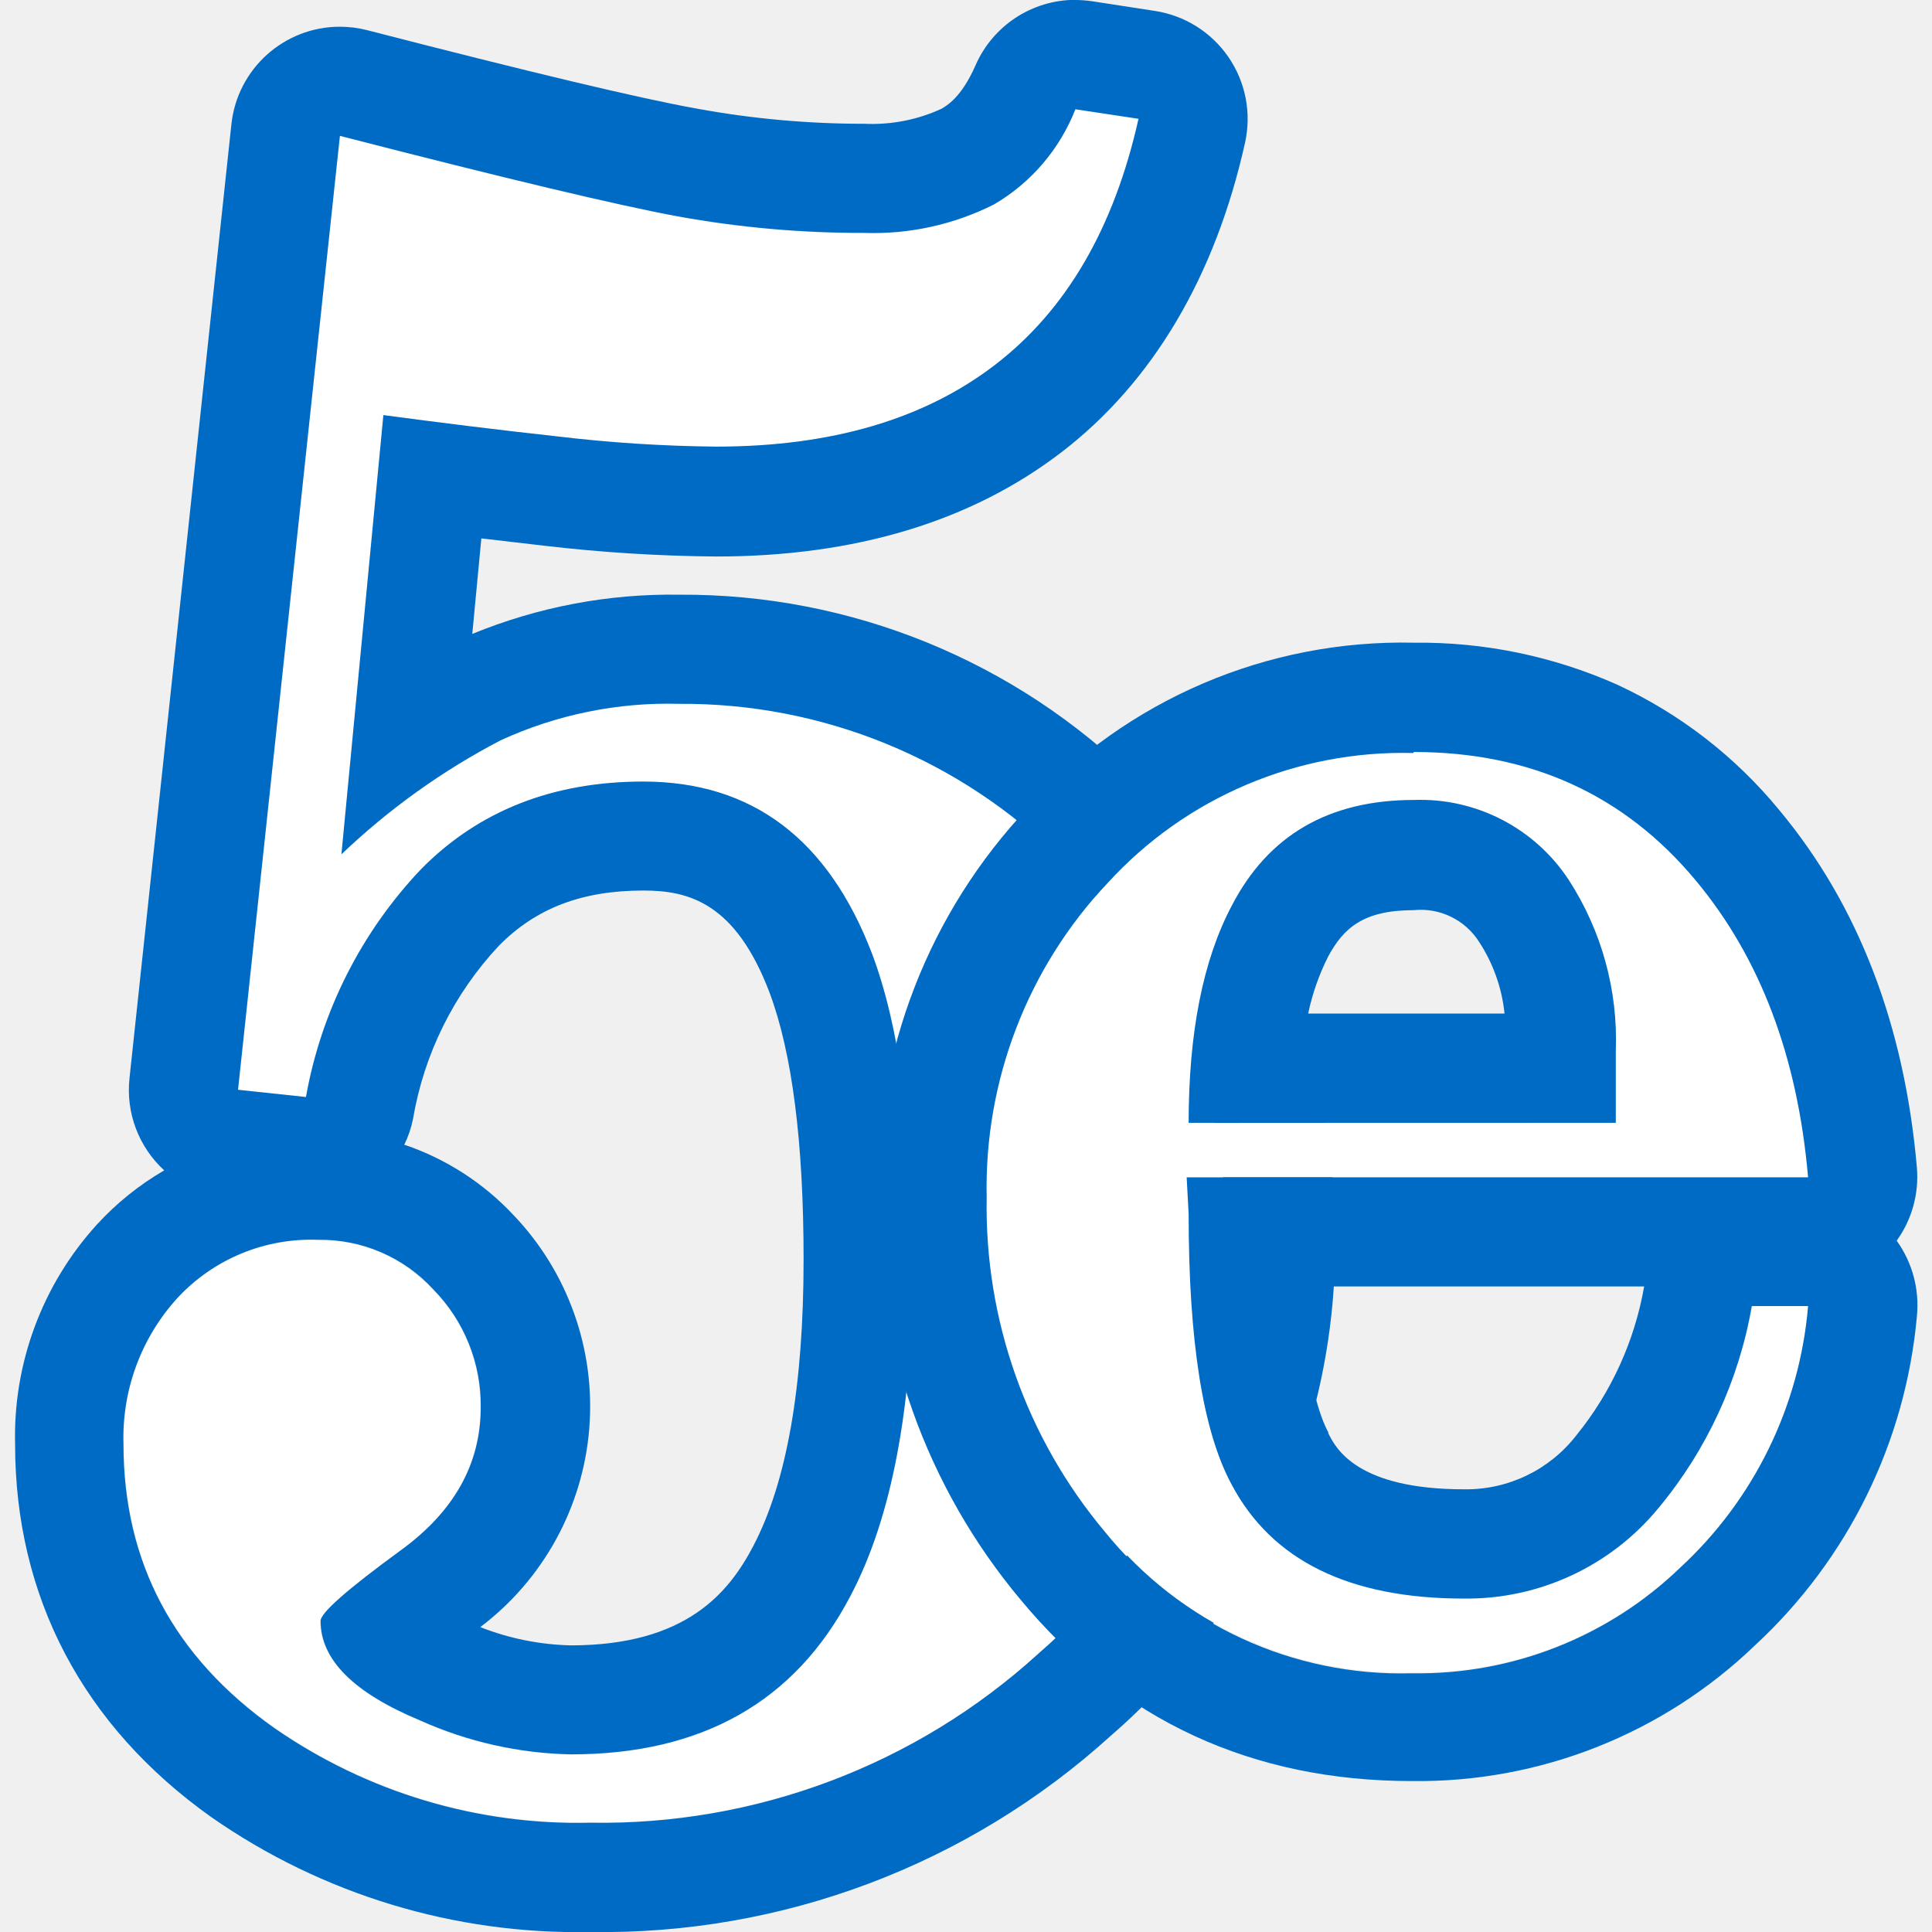
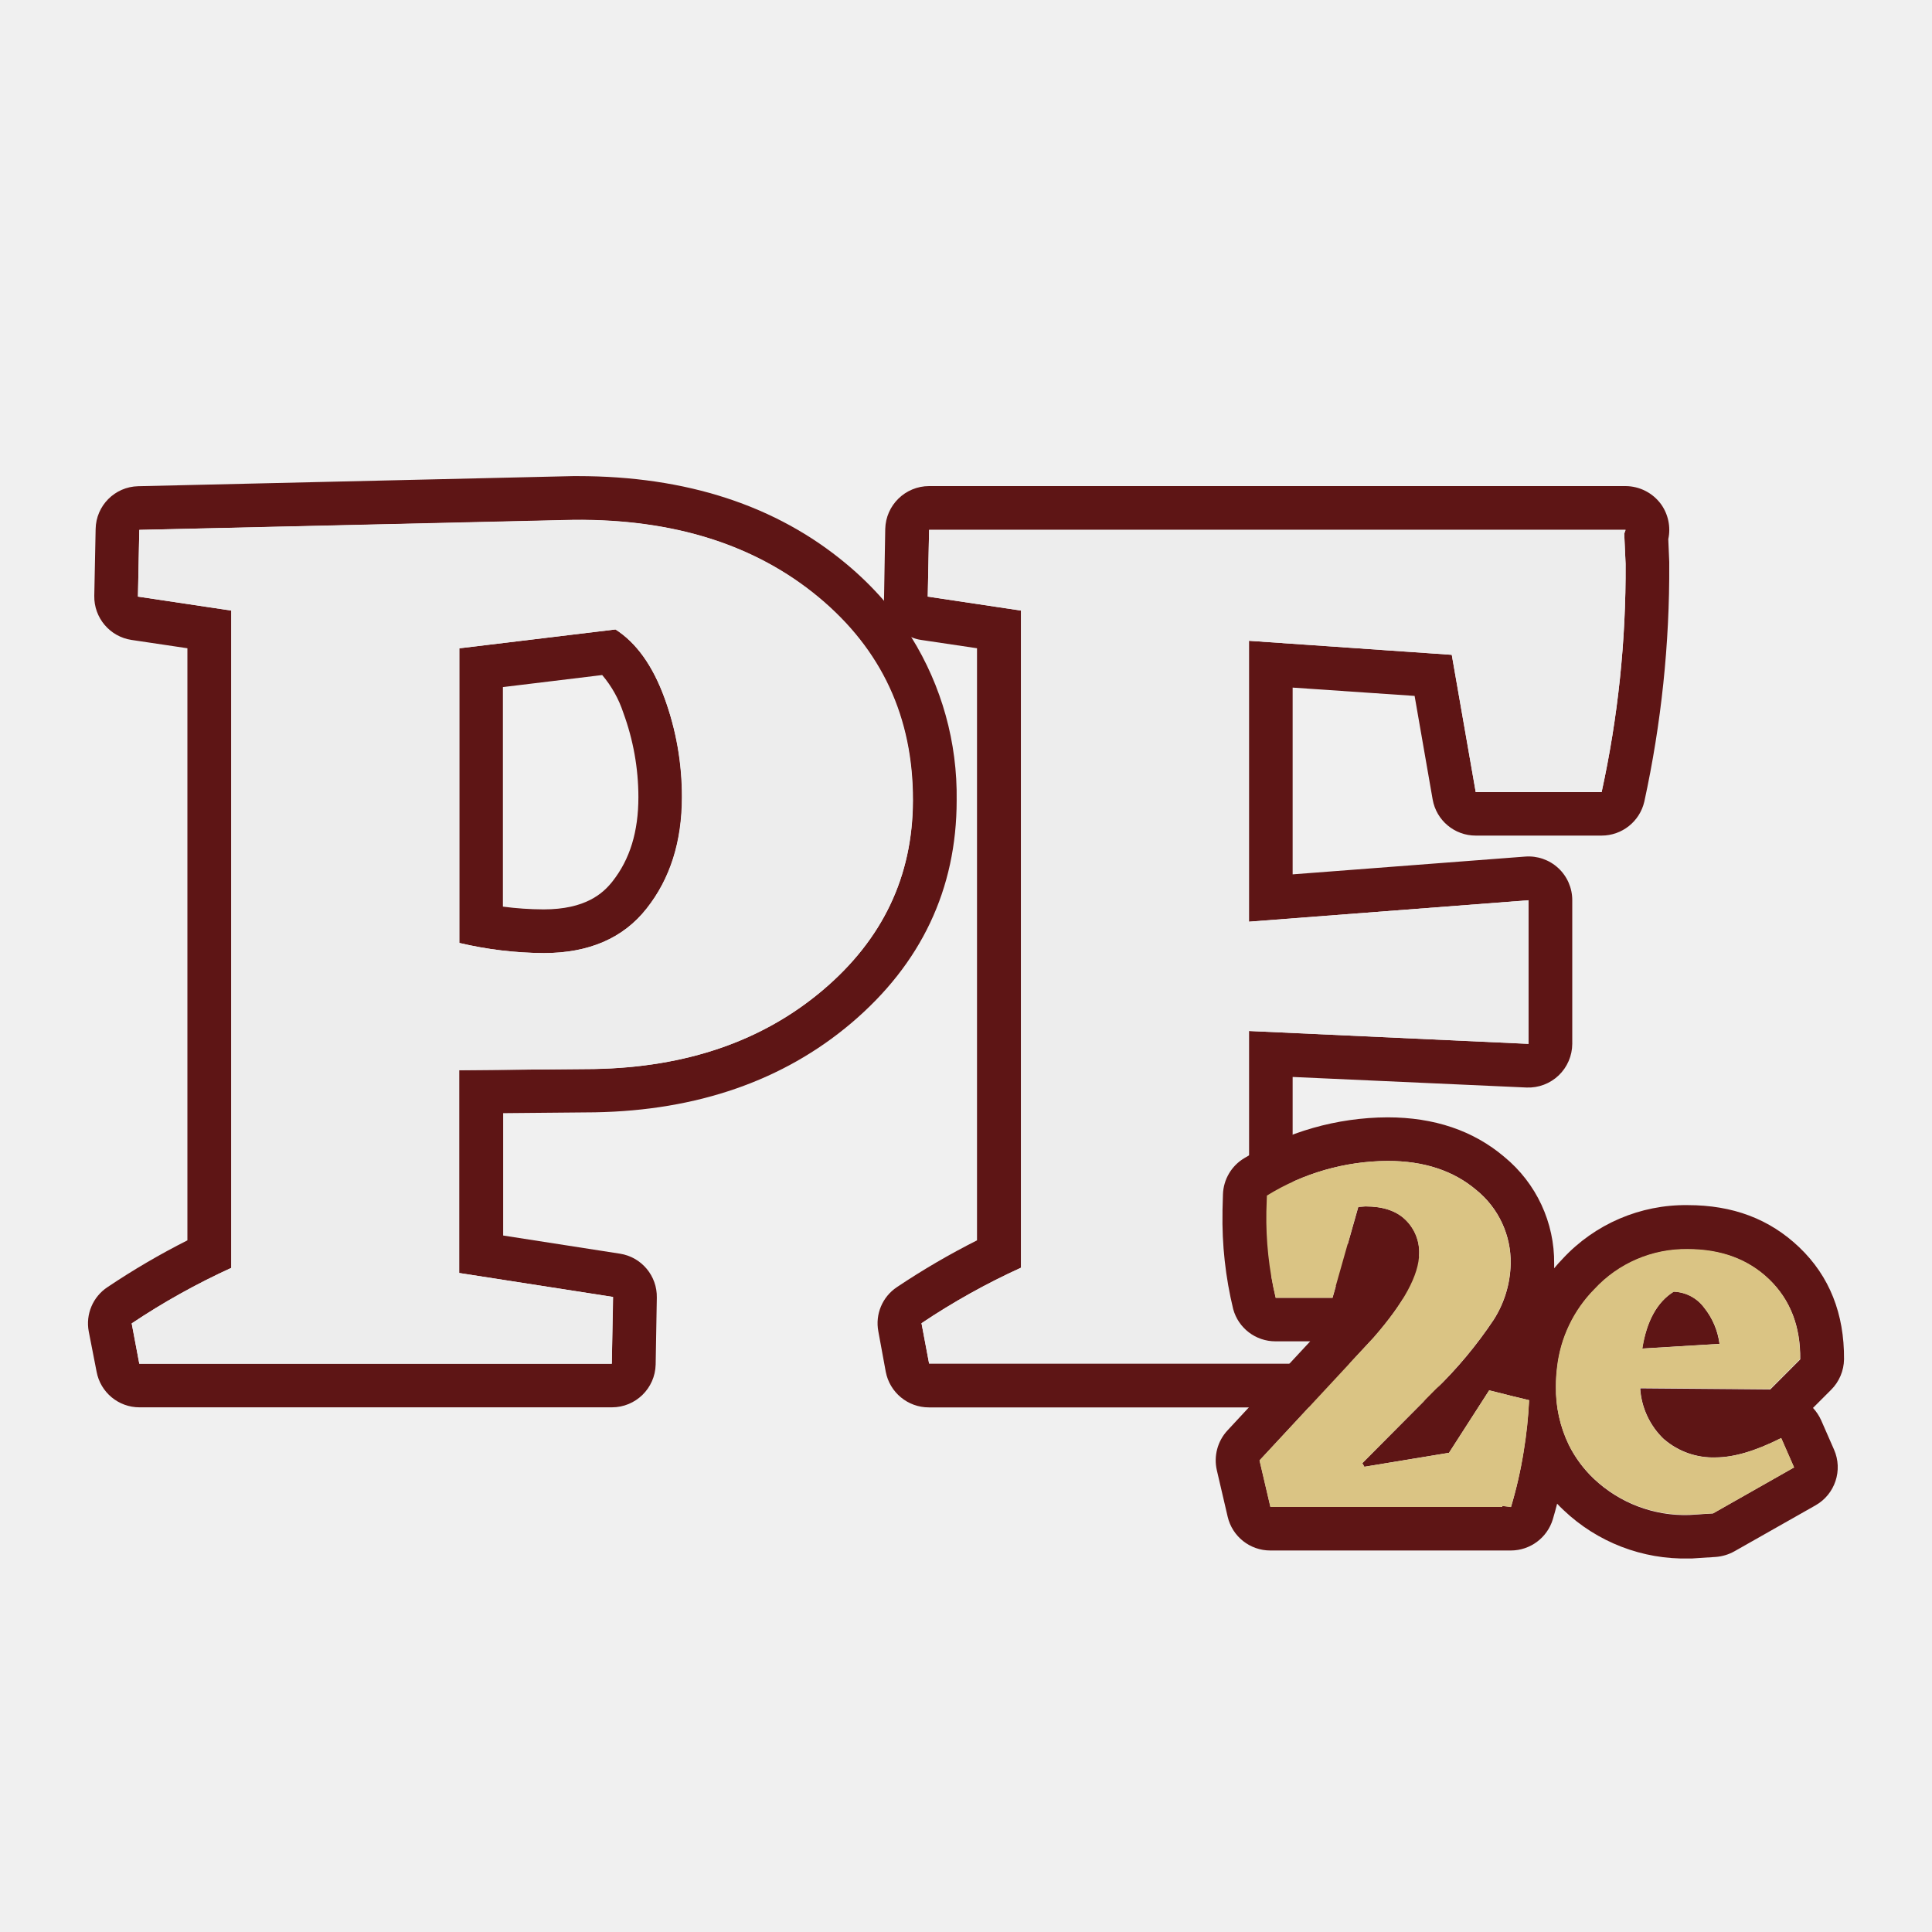
- <svg xmlns="http://www.w3.org/2000/svg" viewBox="0 0 128 128">
+ <svg xmlns="http://www.w3.org/2000/svg" id="Слой_2" data-name="Слой 2" viewBox="0 0 300 300">
  <defs>
-     <style>.b7b679e6-ada4-4402-bdd2-d1b005a1536e{fill:none;}.a4896c5b-92b1-4ea7-9c97-9102875be579{fill:#fff;}.e1d7225d-187f-4ddd-b945-099d3499f195{fill:#006bc4;}</style>
+     <style>.cls-1{fill:#5e1515;}.cls-2{fill:#ededed;}.cls-3{fill:#dac484;}</style>
  </defs>
-   <g id="be500154-a894-4e84-ae56-73817aeecc3d" data-name="Layer 2">
-     <g id="af849f92-0daa-4adb-aa72-60933fc8c170" data-name="favicon- lighter">
-       <rect class="b7b679e6-ada4-4402-bdd2-d1b005a1536e" width="128" height="128" />
-       <g id="b0c362e5-aa47-42ee-a6c1-79a930aaa54b" data-name="5">
-         <path class="a4896c5b-92b1-4ea7-9c97-9102875be579" d="M20.27,72.68a29.45,29.45,0,0,1,7.64-15.11q5.72-5.79,14.72-5.79,10.77,0,15.11,11.42,2.73,7.23,2.73,20.26,0,14.48-4.18,22.35-5.46,10.45-18.49,10.45a25.63,25.63,0,0,1-10-2.25q-6.6-2.73-6.59-6.59c0-.54,1.77-2.09,5.3-4.67s5.31-5.73,5.31-9.48a10.94,10.94,0,0,0-3.13-7.8,10.14,10.14,0,0,0-7.64-3.3A12.07,12.07,0,0,0,11.75,86a13.73,13.73,0,0,0-3.54,9.65q0,11.75,10,18.81a35.23,35.23,0,0,0,20.91,6.27,43,43,0,0,0,29.67-11.17,36,36,0,0,0,12.46-27.9q0-14.31-10.87-24.68A35.57,35.57,0,0,0,45,46.63a26.58,26.58,0,0,0-11.83,2.42A46.28,46.28,0,0,0,22.62,56.6L25.4,27.5c3.65.49,7.48,1,11.5,1.41a96.37,96.37,0,0,0,10.54.68q11.42,0,18.5-5.43T75.43,7.87l-4.18-.63a12.65,12.65,0,0,1-5.39,6.31,17.76,17.76,0,0,1-8.6,1.89,68.2,68.2,0,0,1-12.38-1.1q-6-1.1-22.36-5.33L15.77,72.2Z" />
-         <path class="e1d7225d-187f-4ddd-b945-099d3499f195" d="M71.25,7.24l4.18.63Q73,18.73,65.94,24.16t-18.5,5.43a96.37,96.37,0,0,1-10.54-.68c-4-.44-7.85-.92-11.5-1.41L22.62,56.6a46.28,46.28,0,0,1,10.54-7.55A26.58,26.58,0,0,1,45,46.63,35.57,35.57,0,0,1,70.35,57Q81.21,67.38,81.22,81.69a36,36,0,0,1-12.46,27.9,43,43,0,0,1-29.67,11.17,35.23,35.23,0,0,1-20.91-6.27q-10-7.06-10-18.81A13.73,13.73,0,0,1,11.75,86a12.07,12.07,0,0,1,9.33-3.86,10.14,10.14,0,0,1,7.64,3.3,10.94,10.94,0,0,1,3.13,7.8q0,5.63-5.31,9.48c-3.53,2.58-5.3,4.13-5.3,4.67q0,3.85,6.59,6.59a25.63,25.63,0,0,0,10,2.25q13,0,18.49-10.45,4.18-7.87,4.18-22.35,0-13-2.73-20.26Q53.41,51.79,42.63,51.78q-9,0-14.72,5.79a29.45,29.45,0,0,0-7.64,15.11l-4.5-.48L22.52,9q16.41,4.23,22.36,5.33a68.2,68.2,0,0,0,12.38,1.1,17.76,17.76,0,0,0,8.6-1.89,12.65,12.65,0,0,0,5.39-6.31m0-7.24a7.23,7.23,0,0,0-6.62,4.34C63.68,6.49,62.71,7,62.39,7.2a11,11,0,0,1-5.13,1,61,61,0,0,1-11.07-1C42.42,6.53,35.07,4.77,24.33,2a7.36,7.36,0,0,0-1.81-.23,7.23,7.23,0,0,0-7.19,6.47L8.58,71.43a7.22,7.22,0,0,0,2.3,6.11,18.91,18.91,0,0,0-4.47,3.6A20.86,20.86,0,0,0,1,95.68c0,10.13,4.5,18.67,13,24.71A42.39,42.39,0,0,0,39.09,128a50.15,50.15,0,0,0,34.5-13A43,43,0,0,0,88.45,81.69c0-11.55-4.41-21.62-13.1-29.92A42.77,42.77,0,0,0,45,39.4,34.65,34.65,0,0,0,31.29,42l.6-6.33,4.21.49a105.28,105.28,0,0,0,11.34.71c9.21,0,16.91-2.32,22.9-6.92S80.51,18.36,82.49,9.44a7.24,7.24,0,0,0-6-8.72L72.34.08A8.14,8.14,0,0,0,71.24,0ZM26.78,75.85a7,7,0,0,0,.58-1.7,22.2,22.2,0,0,1,5.7-11.5C35.51,60.17,38.55,59,42.63,59c3,0,6.09.81,8.35,6.75,1.5,4,2.26,9.92,2.26,17.69,0,8.41-1.12,14.78-3.34,19l0,0c-1.6,3.05-4.42,6.57-12.08,6.57a17.47,17.47,0,0,1-6-1.21A18.34,18.34,0,0,0,34,80.48a17.66,17.66,0,0,0-7.18-4.63Z" />
-       </g>
-       <g id="ecd5d70c-6053-4658-bded-73554bf48031" data-name="e">
-         <path class="a4896c5b-92b1-4ea7-9c97-9102875be579" d="M119.79,78q-1-12-7.46-19.68-7.08-8.49-18.66-8.49a26.51,26.51,0,0,0-20.26,8.62,29.44,29.44,0,0,0-8,20.84,33.5,33.5,0,0,0,7.82,22.12,25.24,25.24,0,0,0,20.36,9.39,25,25,0,0,0,17.77-7,26.63,26.63,0,0,0,8.47-17.33h-3.73a28.57,28.57,0,0,1-6.18,13.38,16.44,16.44,0,0,1-12.86,6q-11.46,0-15.44-7.59Q78.75,93,78.75,80.43L78.62,78Zm-41-3.6q0-9,2.86-14.41Q85.24,53,93.68,53a11.75,11.75,0,0,1,10.26,5.28,19.47,19.47,0,0,1,3.11,11.32v4.76Z" />
-         <path class="e1d7225d-187f-4ddd-b945-099d3499f195" d="M93.67,49.82q11.58,0,18.66,8.49Q118.75,66,119.79,78H78.62l.13,2.44q0,12.61,2.83,17.88,4,7.6,15.44,7.59a16.44,16.44,0,0,0,12.86-6,28.57,28.57,0,0,0,6.18-13.38h3.73a26.63,26.63,0,0,1-8.47,17.33,25,25,0,0,1-17.77,7,25.24,25.24,0,0,1-20.36-9.39,33.5,33.5,0,0,1-7.82-22.12,29.44,29.44,0,0,1,8-20.84,26.51,26.51,0,0,1,20.26-8.62M78.75,74.39h28.3V69.63a19.47,19.47,0,0,0-3.11-11.32A11.75,11.75,0,0,0,93.68,53Q85.23,53,81.61,60q-2.86,5.4-2.86,14.41M93.67,42.58A33.61,33.61,0,0,0,68.12,53.5a36.58,36.58,0,0,0-10,25.78A40.68,40.68,0,0,0,67.63,106c6.63,8,15.35,12,25.92,12a32.18,32.18,0,0,0,22.73-9A33.81,33.81,0,0,0,127,87.2a7.32,7.32,0,0,0-1.34-5A7.24,7.24,0,0,0,127,77.37c-.82-9.44-3.88-17.42-9.12-23.7a30.43,30.43,0,0,0-10.76-8.32,32.2,32.2,0,0,0-13.45-2.77Zm-7,24.57A15.41,15.41,0,0,1,88,63.36l0,0c1-1.84,2.29-3.06,5.66-3.06A4.58,4.58,0,0,1,98,62.41a10.68,10.68,0,0,1,1.68,4.74Zm-.56,18.08h22.82a21.53,21.53,0,0,1-4.49,9.86A9.23,9.23,0,0,1,97,98.67c-7.08,0-8.5-2.7-9-3.72l0-.06c-.49-.9-1.49-3.47-1.85-9.66Z" />
-       </g>
-     </g>
-   </g>
+   <path class="cls-1" d="M103.19,108.39q-2.75-7.53-7.63-10.65L71.3,100.67v45.75A58.46,58.46,0,0,0,84.4,148q10.57,0,16-6.93c3.66-4.63,5.48-10.41,5.48-17.3A44.61,44.61,0,0,0,103.19,108.39Zm-8.08,28.47c-1.47,1.86-4.18,4.35-10.71,4.35a49.45,49.45,0,0,1-6.31-.43V106.69l15.42-1.87a17.53,17.53,0,0,1,3.29,5.89,38,38,0,0,1,2.33,13.05C99.13,129.14,97.82,133.42,95.11,136.86Zm8.08-28.47q-2.75-7.53-7.63-10.65L71.3,100.67v45.75A58.46,58.46,0,0,0,84.4,148q10.57,0,16-6.93c3.66-4.63,5.48-10.41,5.48-17.3A44.61,44.61,0,0,0,103.19,108.39Zm-8.08,28.47c-1.47,1.86-4.18,4.35-10.71,4.35a49.45,49.45,0,0,1-6.31-.43V106.69l15.42-1.87a17.53,17.53,0,0,1,3.29,5.89,38,38,0,0,1,2.33,13.05C99.13,129.14,97.82,133.42,95.11,136.86ZM141.5,98.92a43.56,43.56,0,0,0-4.19-5.59,50.78,50.78,0,0,0-5.92-5.79c-10.84-9.05-24.82-13.61-41.68-13.61H89L21.46,75.5a6.76,6.76,0,0,0-6.61,6.65l-.21,10.38a6.8,6.8,0,0,0,5.79,6.84l8.67,1.29V192.6a116.91,116.91,0,0,0-12.4,7.26,6.75,6.75,0,0,0-2.92,6.89L15,213a6.77,6.77,0,0,0,6.67,5.53H95a6.8,6.8,0,0,0,6.81-6.65l.18-10.37a6.77,6.77,0,0,0-5.73-6.84l-18.13-2.82v-19l14.26-.13c15.88-.28,29.26-4.94,39.77-13.83,10.87-9.2,16.39-20.84,16.39-34.62A46.65,46.65,0,0,0,141.5,98.92Zm-13.77,54.85q-14,11.83-35.49,12.22l-20.94.19v31.49l23.87,3.72L95,211.76H21.63l-1.18-6.26a109.6,109.6,0,0,1,15.46-8.62V94.81L21.42,92.64l.21-10.36L89.1,80.71q23.3-.19,38,12t14.67,31.58Q141.72,141.94,127.73,153.77Zm-32.17-56L71.3,100.67v45.75A58.46,58.46,0,0,0,84.4,148q10.57,0,16-6.93c3.66-4.63,5.48-10.41,5.48-17.3a44.61,44.61,0,0,0-2.73-15.37Q100.45,100.86,95.56,97.74Zm-.45,39.12c-1.47,1.86-4.18,4.35-10.71,4.35a49.45,49.45,0,0,1-6.31-.43V106.69l15.42-1.87a17.53,17.53,0,0,1,3.29,5.89,38,38,0,0,1,2.33,13.05C99.13,129.14,97.82,133.42,95.11,136.86Z" />
+   <path class="cls-2" d="M127.05,92.75q-14.68-12.23-37.95-12L21.63,82.28l-.21,10.36,14.49,2.17V196.88a109.6,109.6,0,0,0-15.46,8.62l1.18,6.26H95l.21-10.37L71.3,197.67V166.18L92.24,166q21.49-.39,35.49-12.22t14-29.44Q141.72,105,127.05,92.75Zm-23.86,15.64a44.61,44.61,0,0,1,2.73,15.37c0,6.89-1.82,12.67-5.48,17.3s-9,6.93-16,6.93a58.46,58.46,0,0,1-13.1-1.57V100.67l24.26-2.93Q100.44,100.85,103.19,108.39Z" />
+   <path class="cls-1" d="M257.93,78.3a6.87,6.87,0,0,0-5.51-2.82H144.27a6.82,6.82,0,0,0-6.81,6.67l-.18,10.38a7,7,0,0,0,0,.8,6.77,6.77,0,0,0,4.19,5.59,5.91,5.91,0,0,0,1.57.45l8.67,1.29V192.6a117.28,117.28,0,0,0-12.43,7.26,6.74,6.74,0,0,0-2.89,6.89l1.15,6.26a6.81,6.81,0,0,0,6.7,5.53H217.6a6.76,6.76,0,0,0,6.78-6.65l.21-10.37a6.79,6.79,0,0,0-5.76-6.84l-18.11-2.82V167.23l36.33,1.64a6.82,6.82,0,0,0,7.09-6.78v-22.3a6.78,6.78,0,0,0-7.31-6.78l-36.11,2.76v-29l18.94,1.29,2.8,16.07a6.78,6.78,0,0,0,6.69,5.62H248.7a6.81,6.81,0,0,0,6.63-5.28,169.18,169.18,0,0,0,3.87-36.92v-.28l-.15-3.55A6.84,6.84,0,0,0,257.93,78.3Zm-5.51,9.25A161.4,161.4,0,0,1,248.7,123H229.15l-3.72-21.32L193.94,99.5v43.62l43.41-3.33v22.3l-43.41-2v37.55l23.87,3.72-.21,10.37H144.27l-1.18-6.26a108.41,108.41,0,0,1,15.45-8.62V94.81l-14.48-2.17.21-10.36H252.42l-.21.58Z" />
+   <path class="cls-2" d="M252.21,82.86l.21,4.69A161.4,161.4,0,0,1,248.7,123H229.15l-3.72-21.32L193.94,99.5v43.62l43.41-3.33v22.3l-43.41-2v37.55l23.87,3.72-.21,10.37H144.27l-1.18-6.26a108.41,108.41,0,0,1,15.45-8.62V94.81l-14.48-2.17.21-10.36H252.42Z" />
+   <path class="cls-1" d="M282.79,220.54a7.12,7.12,0,0,0-1.27-1.92l2.82-2.82a6.83,6.83,0,0,0,2-4.73c.05-7.07-2.26-12.9-6.92-17.36s-10.39-6.58-17.36-6.58a26,26,0,0,0-19.38,8.3c-.47.48-.93,1-1.35,1.51,0-.22,0-.47,0-.69a21.18,21.18,0,0,0-7.73-16.6c-4.81-4.09-10.9-6.15-18.15-6.15a42.89,42.89,0,0,0-22.24,6.34,6.8,6.8,0,0,0-3.31,5.61l-.07,2.48v.23a59.32,59.32,0,0,0,1.66,15.12,6.79,6.79,0,0,0,6.56,5h5.4l-12.86,13.85a6.83,6.83,0,0,0-1.64,6.17l1.68,7.21a6.79,6.79,0,0,0,6.62,5.25h36l.67,0c.23,0,.45,0,.69,0a6.82,6.82,0,0,0,6.51-4.84c.24-.8.46-1.6.67-2.43.32.34.65.68,1,1A27.29,27.29,0,0,0,262.3,242h.43l3.7-.24a7,7,0,0,0,2.9-.88l12.6-7.14a6.8,6.8,0,0,0,2.86-8.64ZM234.63,234l-1.35-.17V234h-36l-1.69-7.23,17.72-19.08c4.71-5.39,7.07-9.76,7.07-13.07a7,7,0,0,0-2.13-5.21c-1.43-1.39-3.48-2.08-6.21-2.08l-1.12.08-4,14.11h-8.82a53.61,53.61,0,0,1-1.44-13.38l.08-2.49a36,36,0,0,1,18.76-5.38q8.42,0,13.75,4.52a14.38,14.38,0,0,1,5.33,11.44,16.8,16.8,0,0,1-2.63,8.69,66.16,66.16,0,0,1-9.14,10.95L211.54,227.2l.32.56L225,225.59l6.24-9.7,3.59.9,2.6.63a69.16,69.16,0,0,1-.84,7.93A65.94,65.94,0,0,1,234.63,234Zm23.79-10.5a11.61,11.61,0,0,0,8,2.8c2.82,0,6.22-1,10.16-3l2,4.56L266,235l-3.69.25a20.61,20.61,0,0,1-14.8-5.61,18.7,18.7,0,0,1-3.89-5.25v0a20,20,0,0,1-2-9.08,23.34,23.34,0,0,1,.19-3,20.53,20.53,0,0,1,5.78-12.07,19.34,19.34,0,0,1,14.48-6.23q7.77,0,12.67,4.69c3.25,3.14,4.86,7.27,4.8,12.39l-4.65,4.66-20.2-.17A11.93,11.93,0,0,0,258.42,223.52Z" />
+   <path class="cls-1" d="M264.58,203a6.11,6.11,0,0,0-4.69-2.43c-2.56,1.59-4.2,4.55-4.89,8.83l12-.73A11.3,11.3,0,0,0,264.58,203Zm0,0a6.11,6.11,0,0,0-4.69-2.43c-2.56,1.59-4.2,4.55-4.89,8.83l12-.73A11.3,11.3,0,0,0,264.58,203Zm0,0a6.11,6.11,0,0,0-4.69-2.43c-2.56,1.59-4.2,4.55-4.89,8.83l12-.73A11.3,11.3,0,0,0,264.58,203Zm0,0a6.11,6.11,0,0,0-4.69-2.43c-2.56,1.59-4.2,4.55-4.89,8.83l12-.73A11.3,11.3,0,0,0,264.58,203Zm0,0a6.11,6.11,0,0,0-4.69-2.43c-2.56,1.59-4.2,4.55-4.89,8.83l12-.73A11.3,11.3,0,0,0,264.58,203Z" />
+   <path class="cls-3" d="M237.45,217.42a69.16,69.16,0,0,1-.84,7.93,65.94,65.94,0,0,1-2,8.67l-1.35-.17V234h-36l-1.69-7.23,17.72-19.08c4.71-5.39,7.07-9.76,7.07-13.07a7,7,0,0,0-2.13-5.21c-1.43-1.39-3.48-2.08-6.21-2.08l-1.12.08-4,14.11h-8.82a53.61,53.61,0,0,1-1.44-13.38l.08-2.49a36,36,0,0,1,18.76-5.38q8.42,0,13.75,4.52a14.38,14.38,0,0,1,5.33,11.44,16.8,16.8,0,0,1-2.63,8.69,66.16,66.16,0,0,1-9.14,10.95L211.54,227.2l.32.56L225,225.59l6.24-9.7,3.59.9Z" />
+   <path class="cls-3" d="M266.4,226.32a11.61,11.61,0,0,1-8-2.8,11.93,11.93,0,0,1-3.74-8l20.2.17,4.65-4.66c.06-5.12-1.55-9.25-4.8-12.39s-7.49-4.69-12.67-4.69a19.34,19.34,0,0,0-14.48,6.23,20.53,20.53,0,0,0-5.78,12.07,23.34,23.34,0,0,0-.19,3,20,20,0,0,0,2,9.08v0a18.7,18.7,0,0,0,3.89,5.25,20.61,20.61,0,0,0,14.8,5.61L266,235l12.59-7.14-2-4.56C272.62,225.29,269.22,226.32,266.4,226.32Zm-6.51-25.74a6.11,6.11,0,0,1,4.69,2.43,11.3,11.3,0,0,1,2.45,5.67l-12,.73C255.69,205.13,257.33,202.17,259.89,200.58Z" />
</svg>
